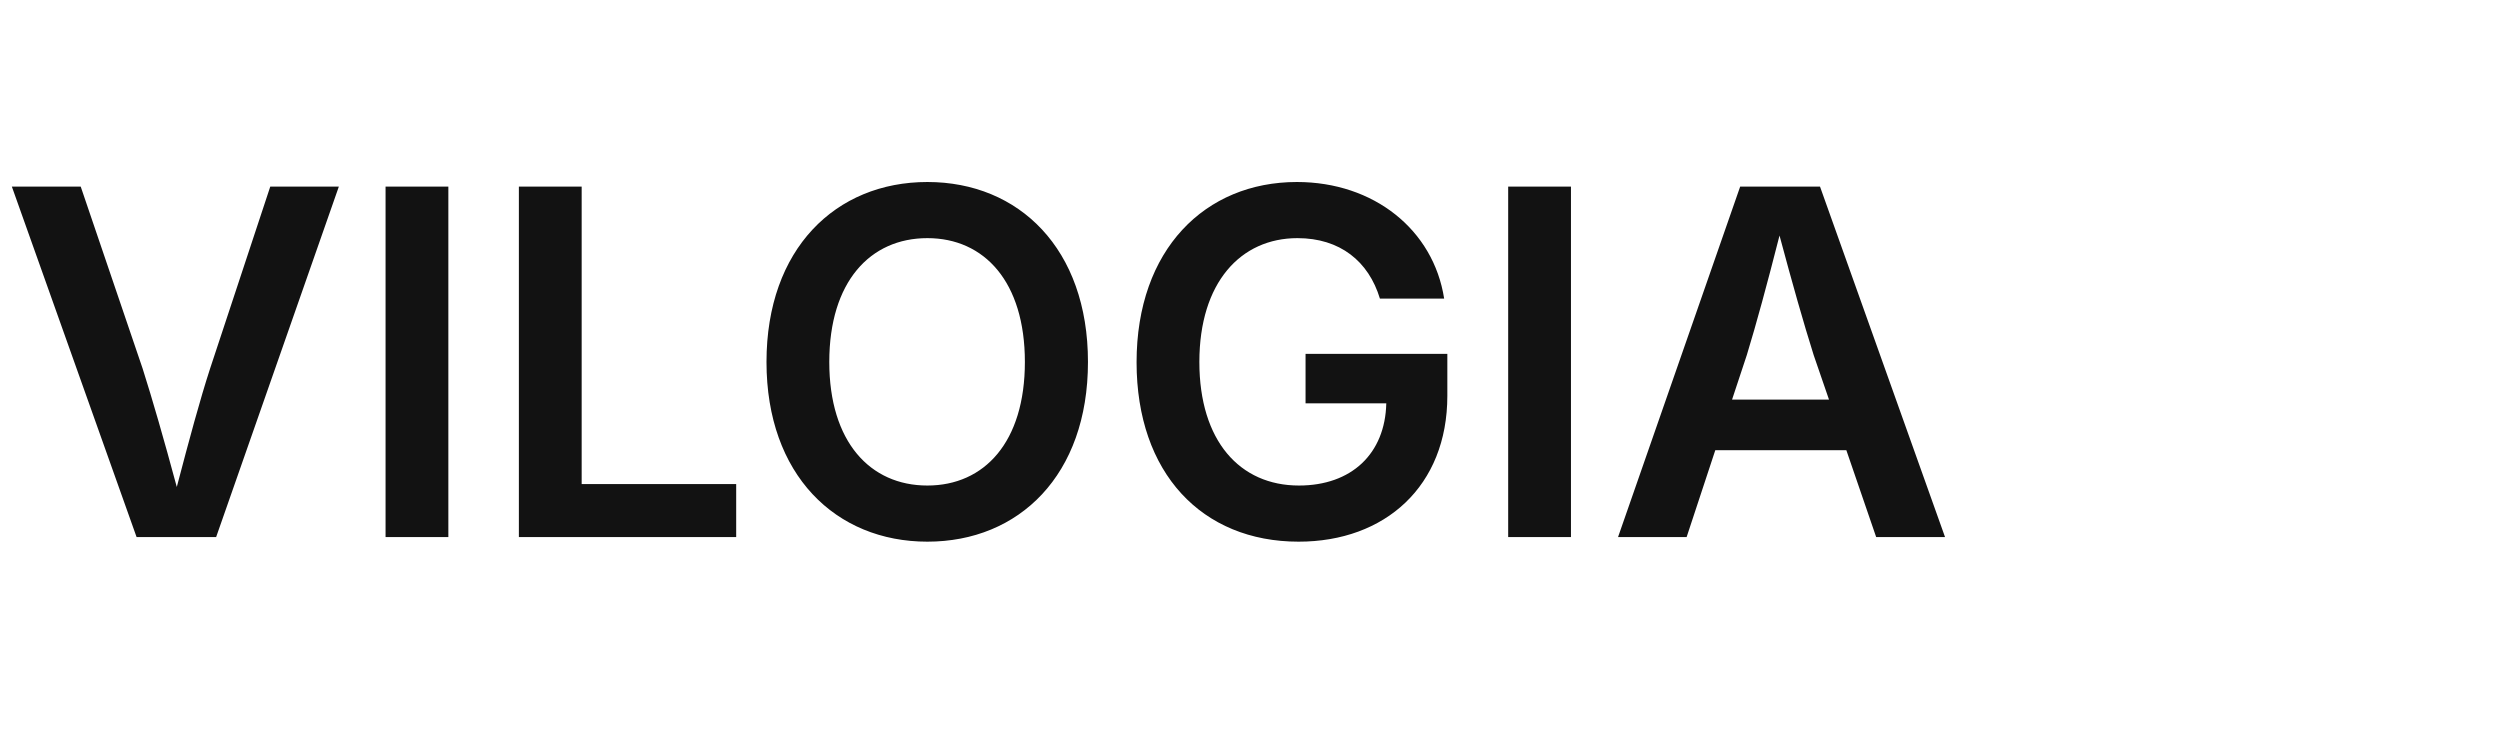
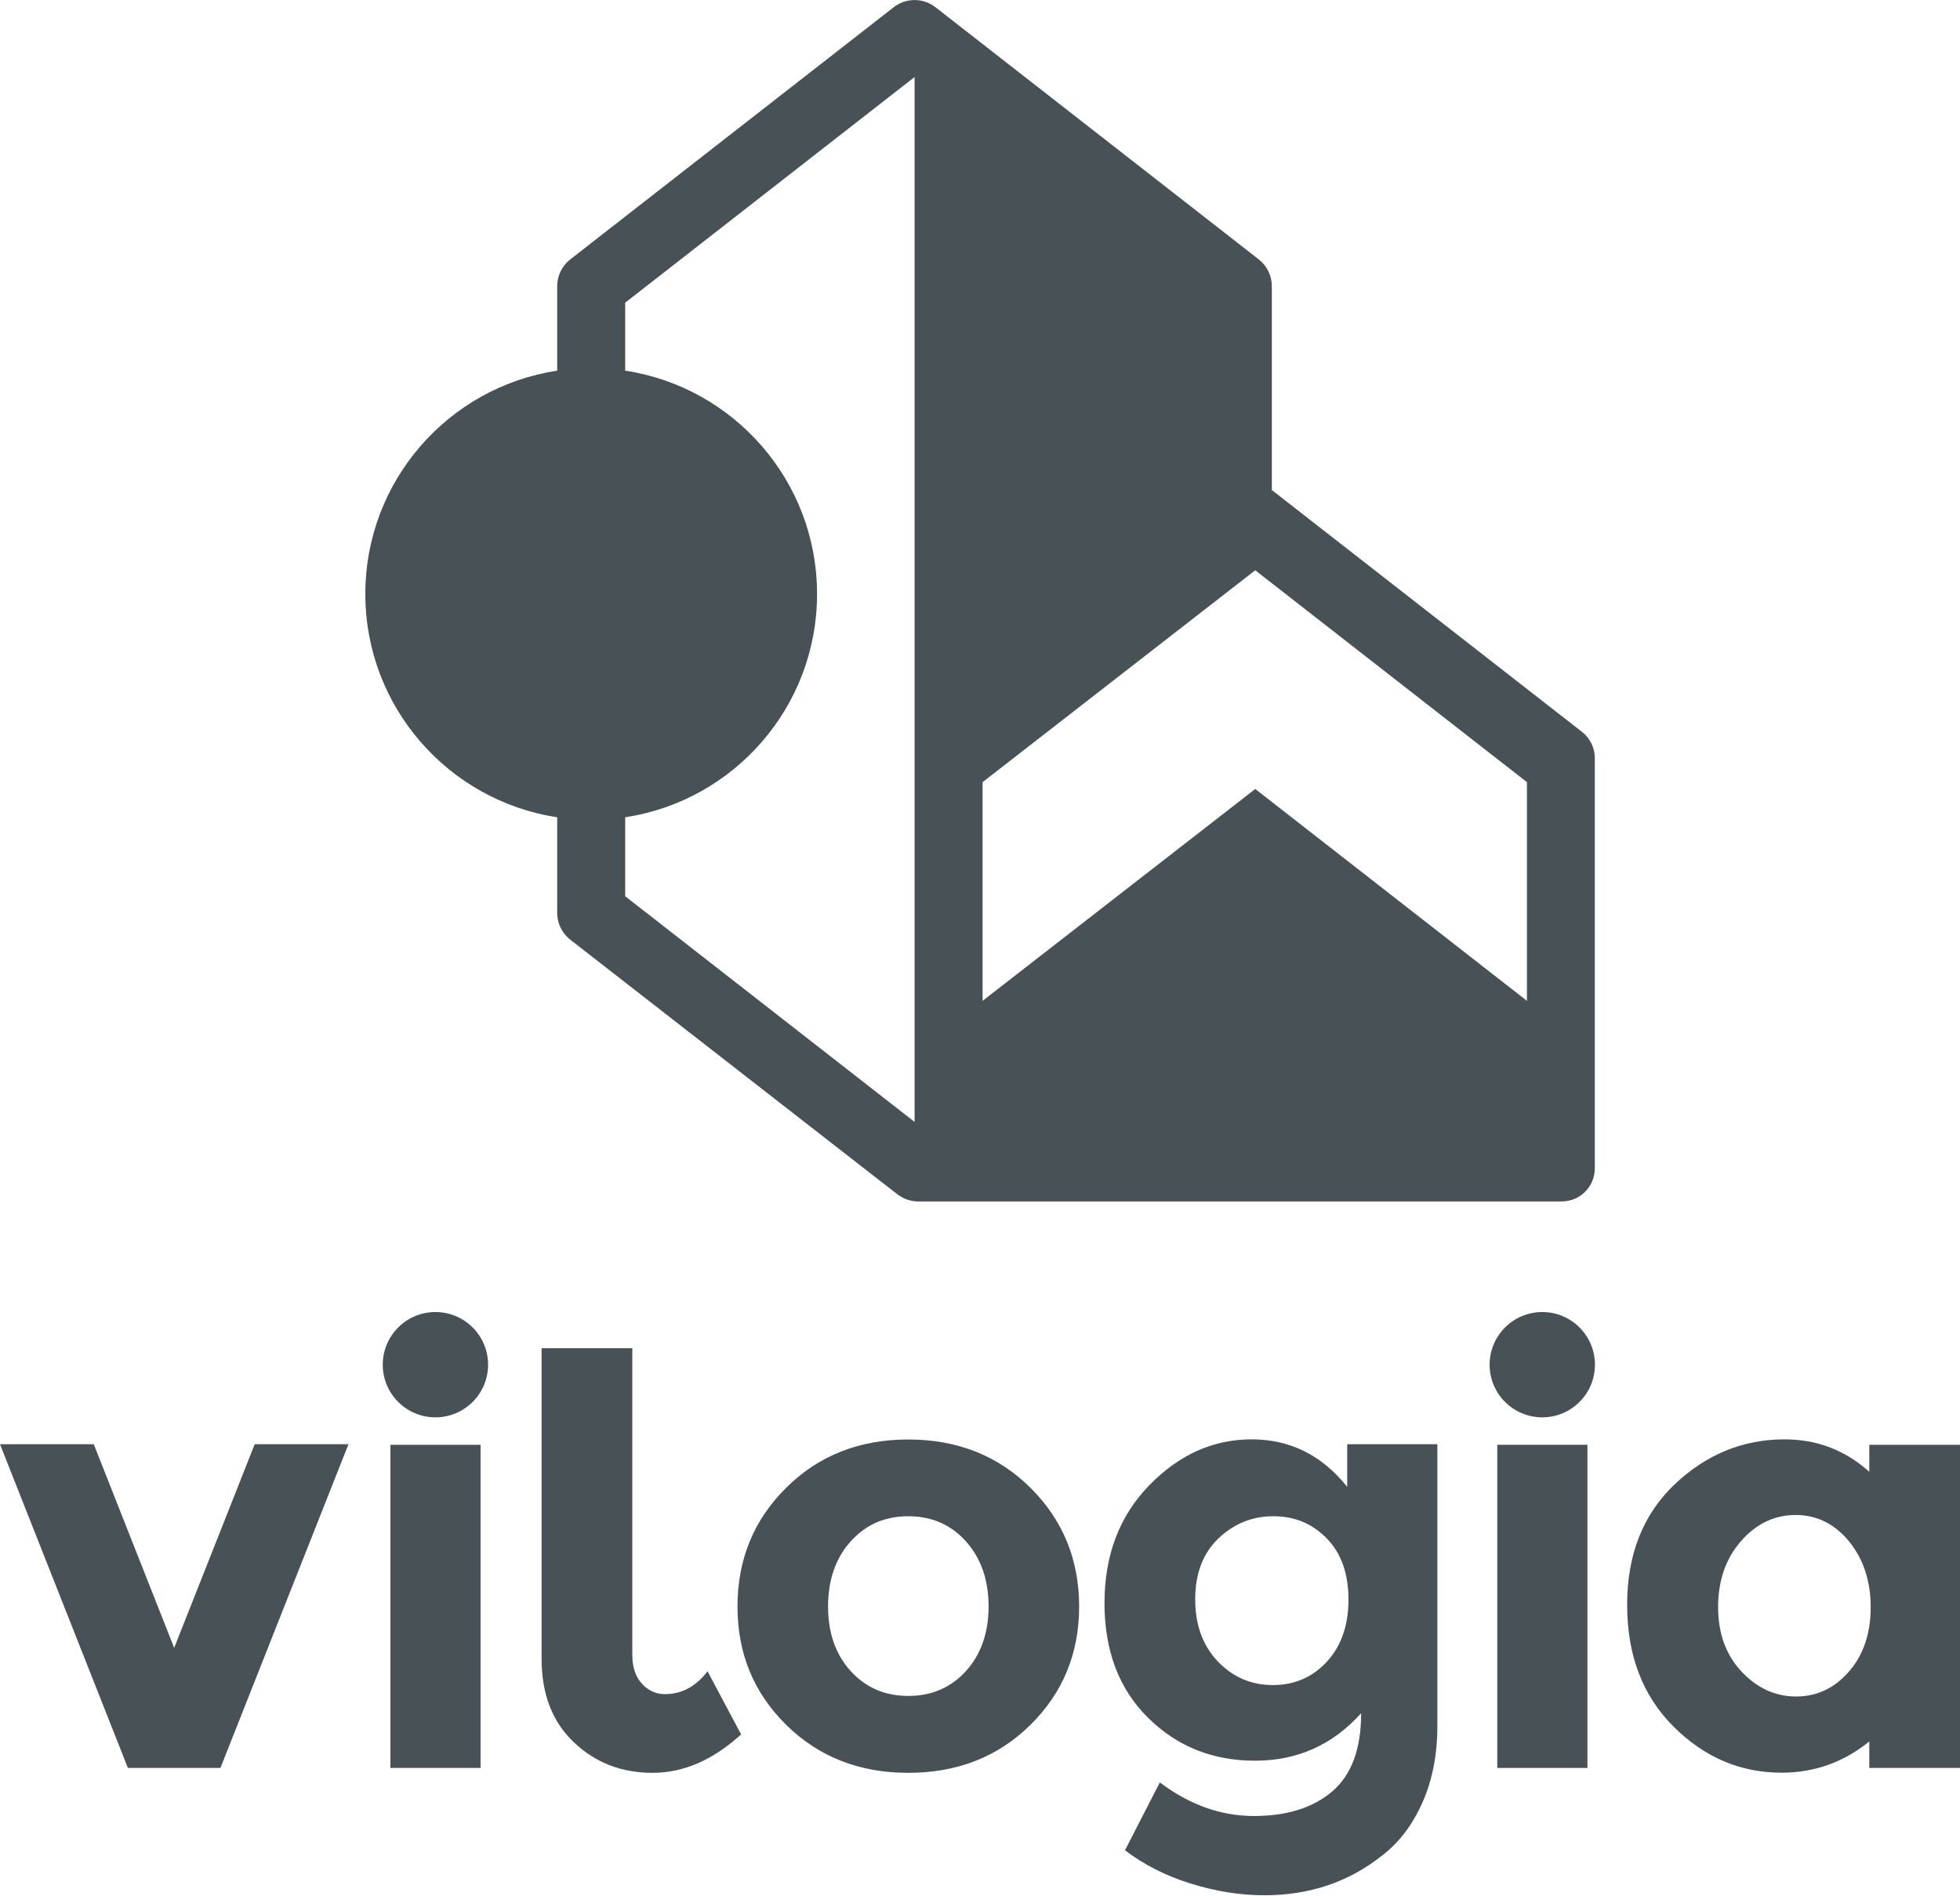
- <svg xmlns="http://www.w3.org/2000/svg" viewBox="0 0 135 40" width="135" height="40" role="img" aria-label="Vilogia">
-   <text x="0" y="29" textLength="135" lengthAdjust="spacing" font-family="Inter, 'Helvetica Neue', Arial, sans-serif" font-size="26" font-weight="600" fill="#121212">VILOGIA</text>
+ <svg xmlns="http://www.w3.org/2000/svg" id="Textes" viewBox="0 0 140.67 136.06">
+   <defs>
+     <style>.st0{fill:#485156}</style>
+   </defs>
+   <path d="M39.99 58.68v6.86c0 .75.35 1.46.94 1.92l23.45 18.26c.43.33.96.53 1.5.53h46.2a2.37 2.37 0 0 0 2.38-2.37V54.42c0-.73-.34-1.43-.92-1.88L91.28 35.18V20.54c0-.75-.35-1.46-.94-1.92L67.14.52c-.88-.69-2.12-.69-3 0l-23.21 18.1a2.44 2.44 0 0 0-.94 1.92v6.07c-7.8 1.18-13.77 7.91-13.77 16.03s5.98 14.85 13.77 16.03Zm69.6-2.53v15.7l-19.5-15.21-19.57 15.21v-15.7l19.57-15.21zM44.87 21.73l20.77-16.2v75.01l-20.77-16.2v-5.67c7.8-1.18 13.77-7.91 13.77-16.03s-5.98-14.85-13.77-16.03zM12.5 118.3l-5.77-14.62H0l9.18 23.24h6.64l9.19-23.24h-6.73zm15.52-14.58h6.47v23.2h-6.47zm37.17-.38c-3.52 0-6.45 1.16-8.77 3.47-2.33 2.31-3.49 5.15-3.49 8.52s1.16 6.19 3.49 8.49 5.25 3.45 8.77 3.45 6.45-1.15 8.77-3.45c2.33-2.3 3.49-5.13 3.49-8.49s-1.16-6.2-3.49-8.52c-2.33-2.31-5.25-3.47-8.77-3.47m4.14 16.62c-1.08 1.19-2.46 1.79-4.14 1.79s-3.06-.6-4.14-1.79-1.62-2.74-1.62-4.64.54-3.45 1.62-4.66 2.46-1.81 4.14-1.81 3.06.6 4.14 1.81 1.62 2.76 1.62 4.66-.54 3.44-1.62 4.64m27.36-13.22c-1.81-2.27-4.1-3.41-6.86-3.41s-5.21 1.1-7.35 3.3-3.21 5.02-3.21 8.45 1.04 6.18 3.13 8.24c2.08 2.06 4.64 3.08 7.68 3.08s5.57-1.14 7.61-3.41q0 3.84-2.07 5.61c-1.38 1.18-3.26 1.77-5.63 1.77s-4.62-.81-6.75-2.41l-2.5 4.87c1.35 1.03 2.92 1.83 4.72 2.39q2.7.84 5.28.84c3.25 0 6.06-.95 8.45-2.85 1.21-.92 2.17-2.18 2.89-3.79q1.08-2.415 1.08-5.52v-20.22h-6.47zm-1.46 12.55c-1.03 1.12-2.33 1.68-3.88 1.68s-2.87-.57-3.95-1.7c-1.08-1.14-1.62-2.62-1.62-4.46s.55-3.29 1.66-4.36c1.11-1.06 2.42-1.6 3.95-1.6s2.8.53 3.84 1.6c1.03 1.06 1.55 2.52 1.55 4.38s-.52 3.34-1.55 4.46m38.93-15.57v1.94c-1.72-1.55-3.75-2.33-6.08-2.33-2.99 0-5.62 1.08-7.89 3.23-2.27 2.16-3.41 5.04-3.41 8.65s1.11 6.52 3.32 8.73 4.8 3.32 7.76 3.32c2.36 0 4.46-.75 6.3-2.24v1.9h6.51v-23.2zM132.7 120c-1.03 1.19-2.3 1.79-3.79 1.79s-2.8-.6-3.92-1.79-1.68-2.74-1.68-4.64.55-3.47 1.64-4.72 2.4-1.88 3.92-1.88 2.8.63 3.84 1.9c1.03 1.27 1.55 2.84 1.55 4.72s-.52 3.42-1.55 4.61Zm-84.99 1.62c-.63 0-1.18-.25-1.64-.75s-.69-1.2-.69-2.09V96.79h-6.51v22.29c0 2.53.77 4.53 2.31 5.99 1.54 1.47 3.42 2.2 5.65 2.2s4.35-.92 6.36-2.76l-2.41-4.53c-.83 1.09-1.85 1.64-3.06 1.64Z" class="st0" />
+   <circle cx="31.25" cy="97.97" r="3.78" class="st0" />
+   <path d="M107.46 103.72h6.47v23.2h-6.47z" class="st0" />
+   <circle cx="110.69" cy="97.97" r="3.78" class="st0" />
</svg>
